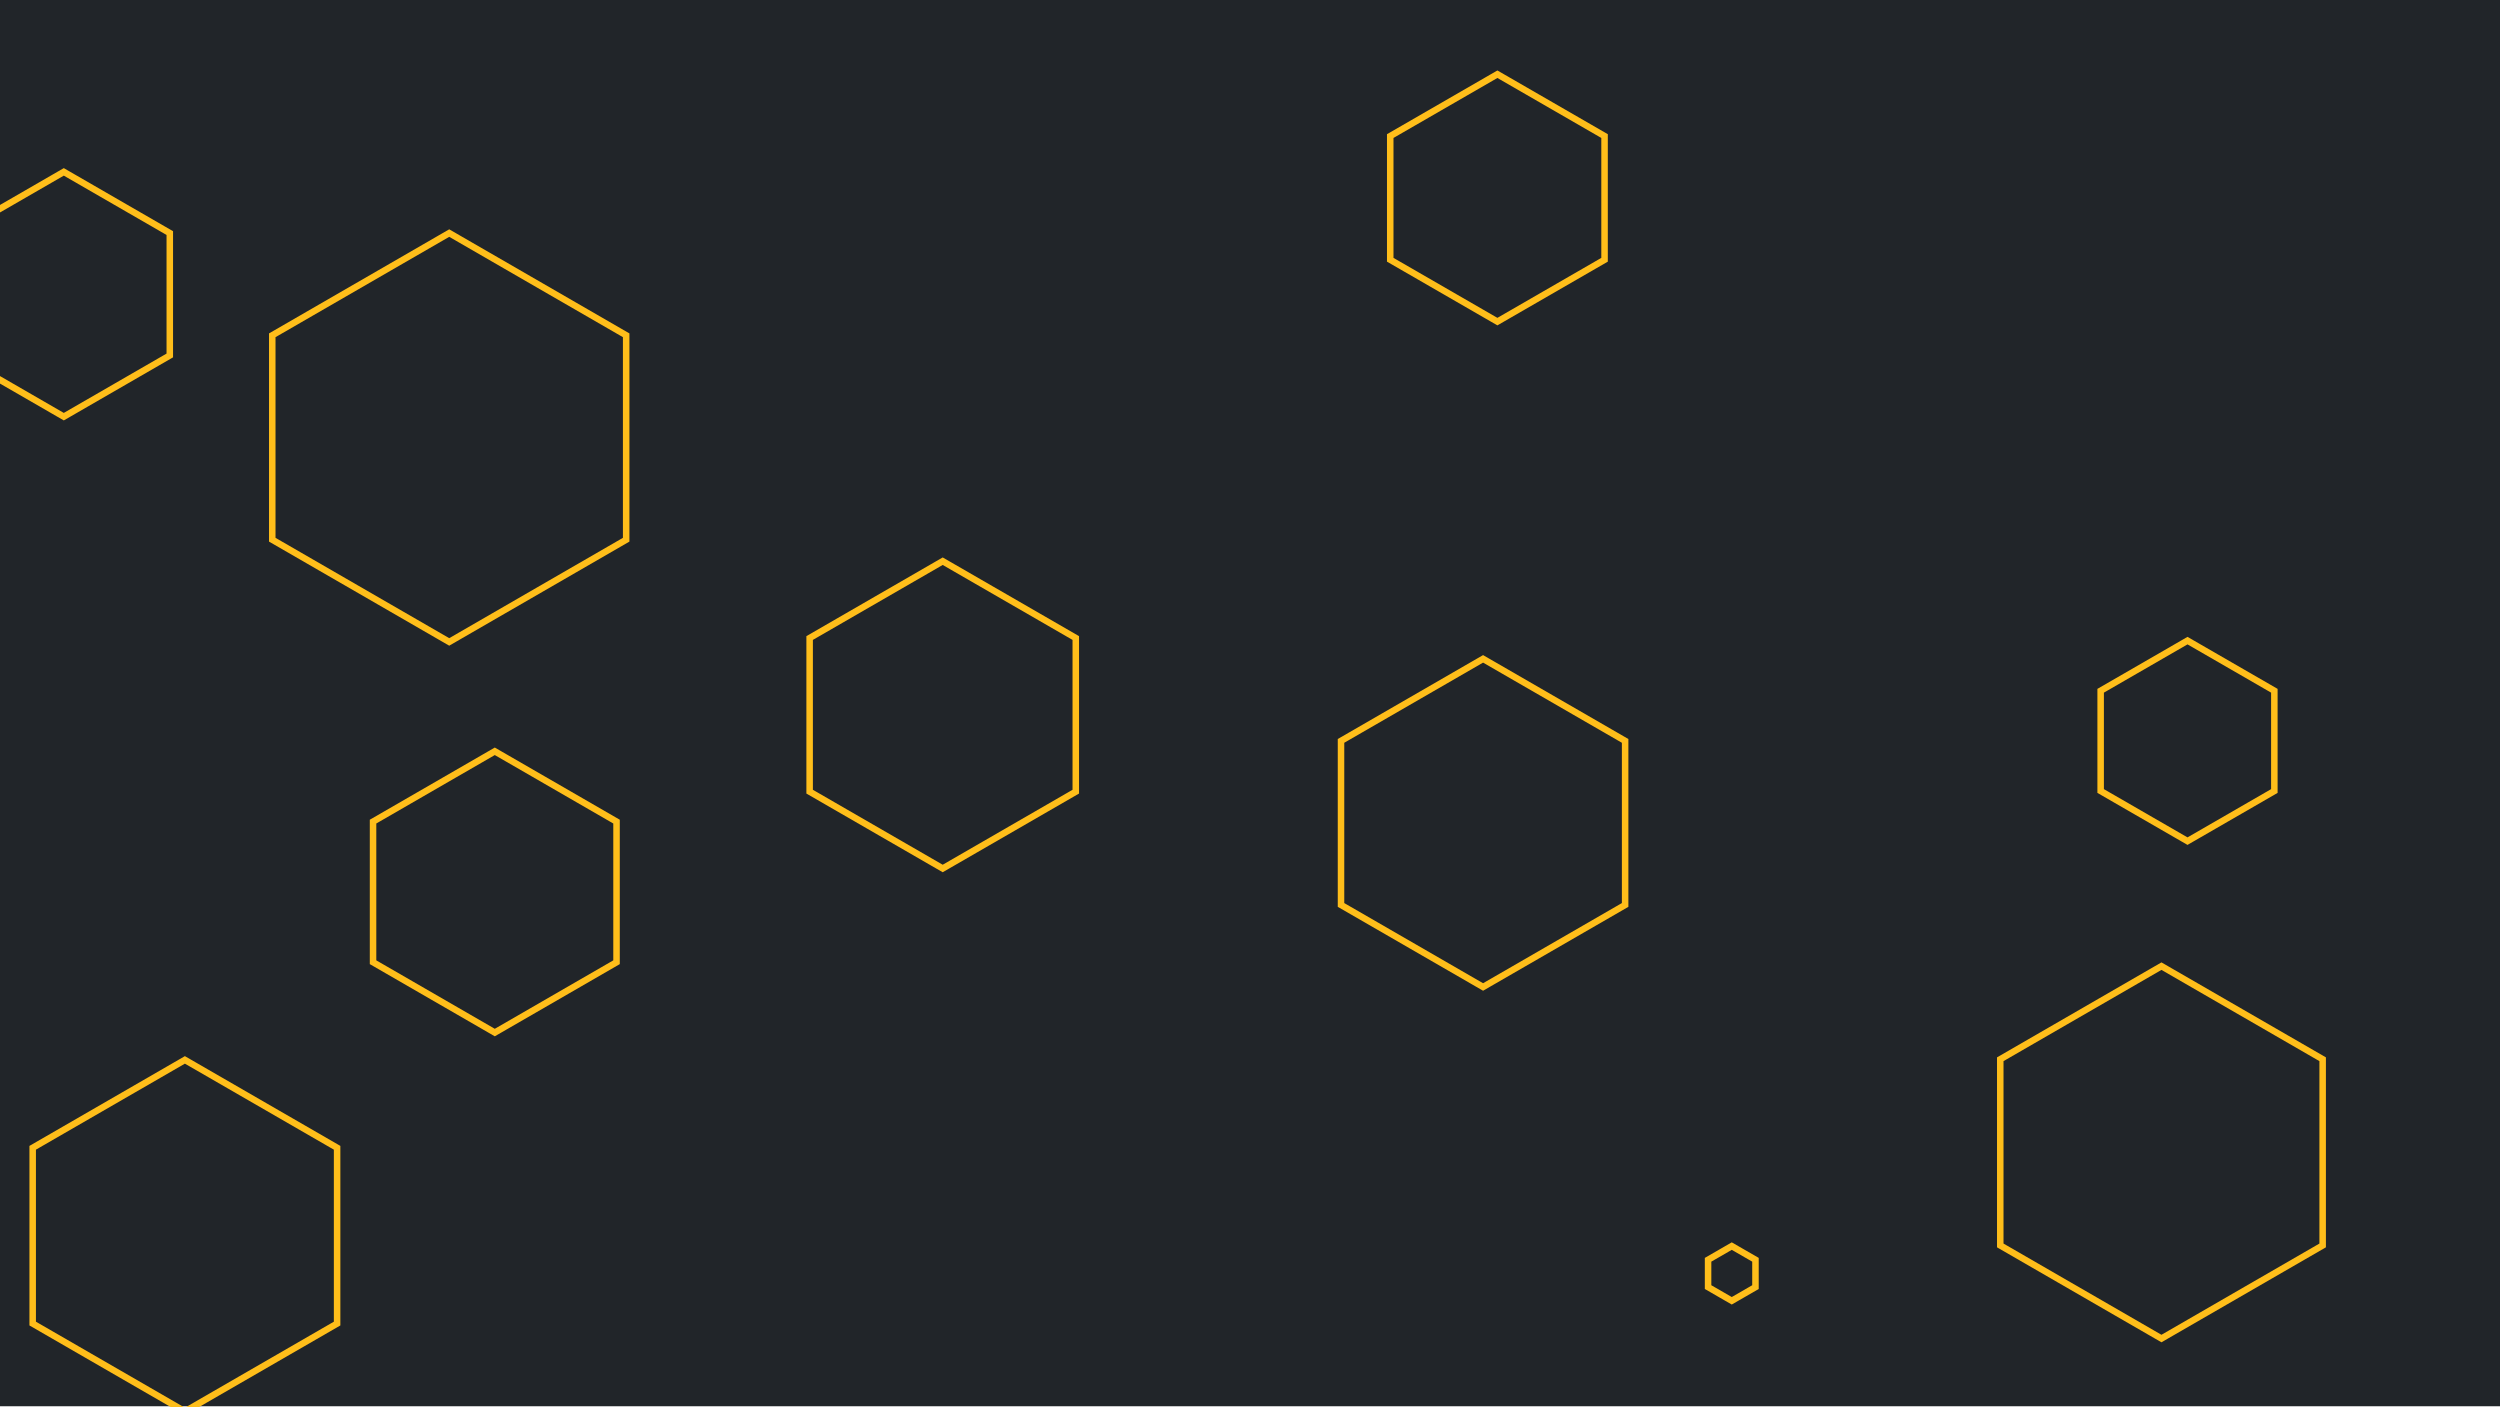
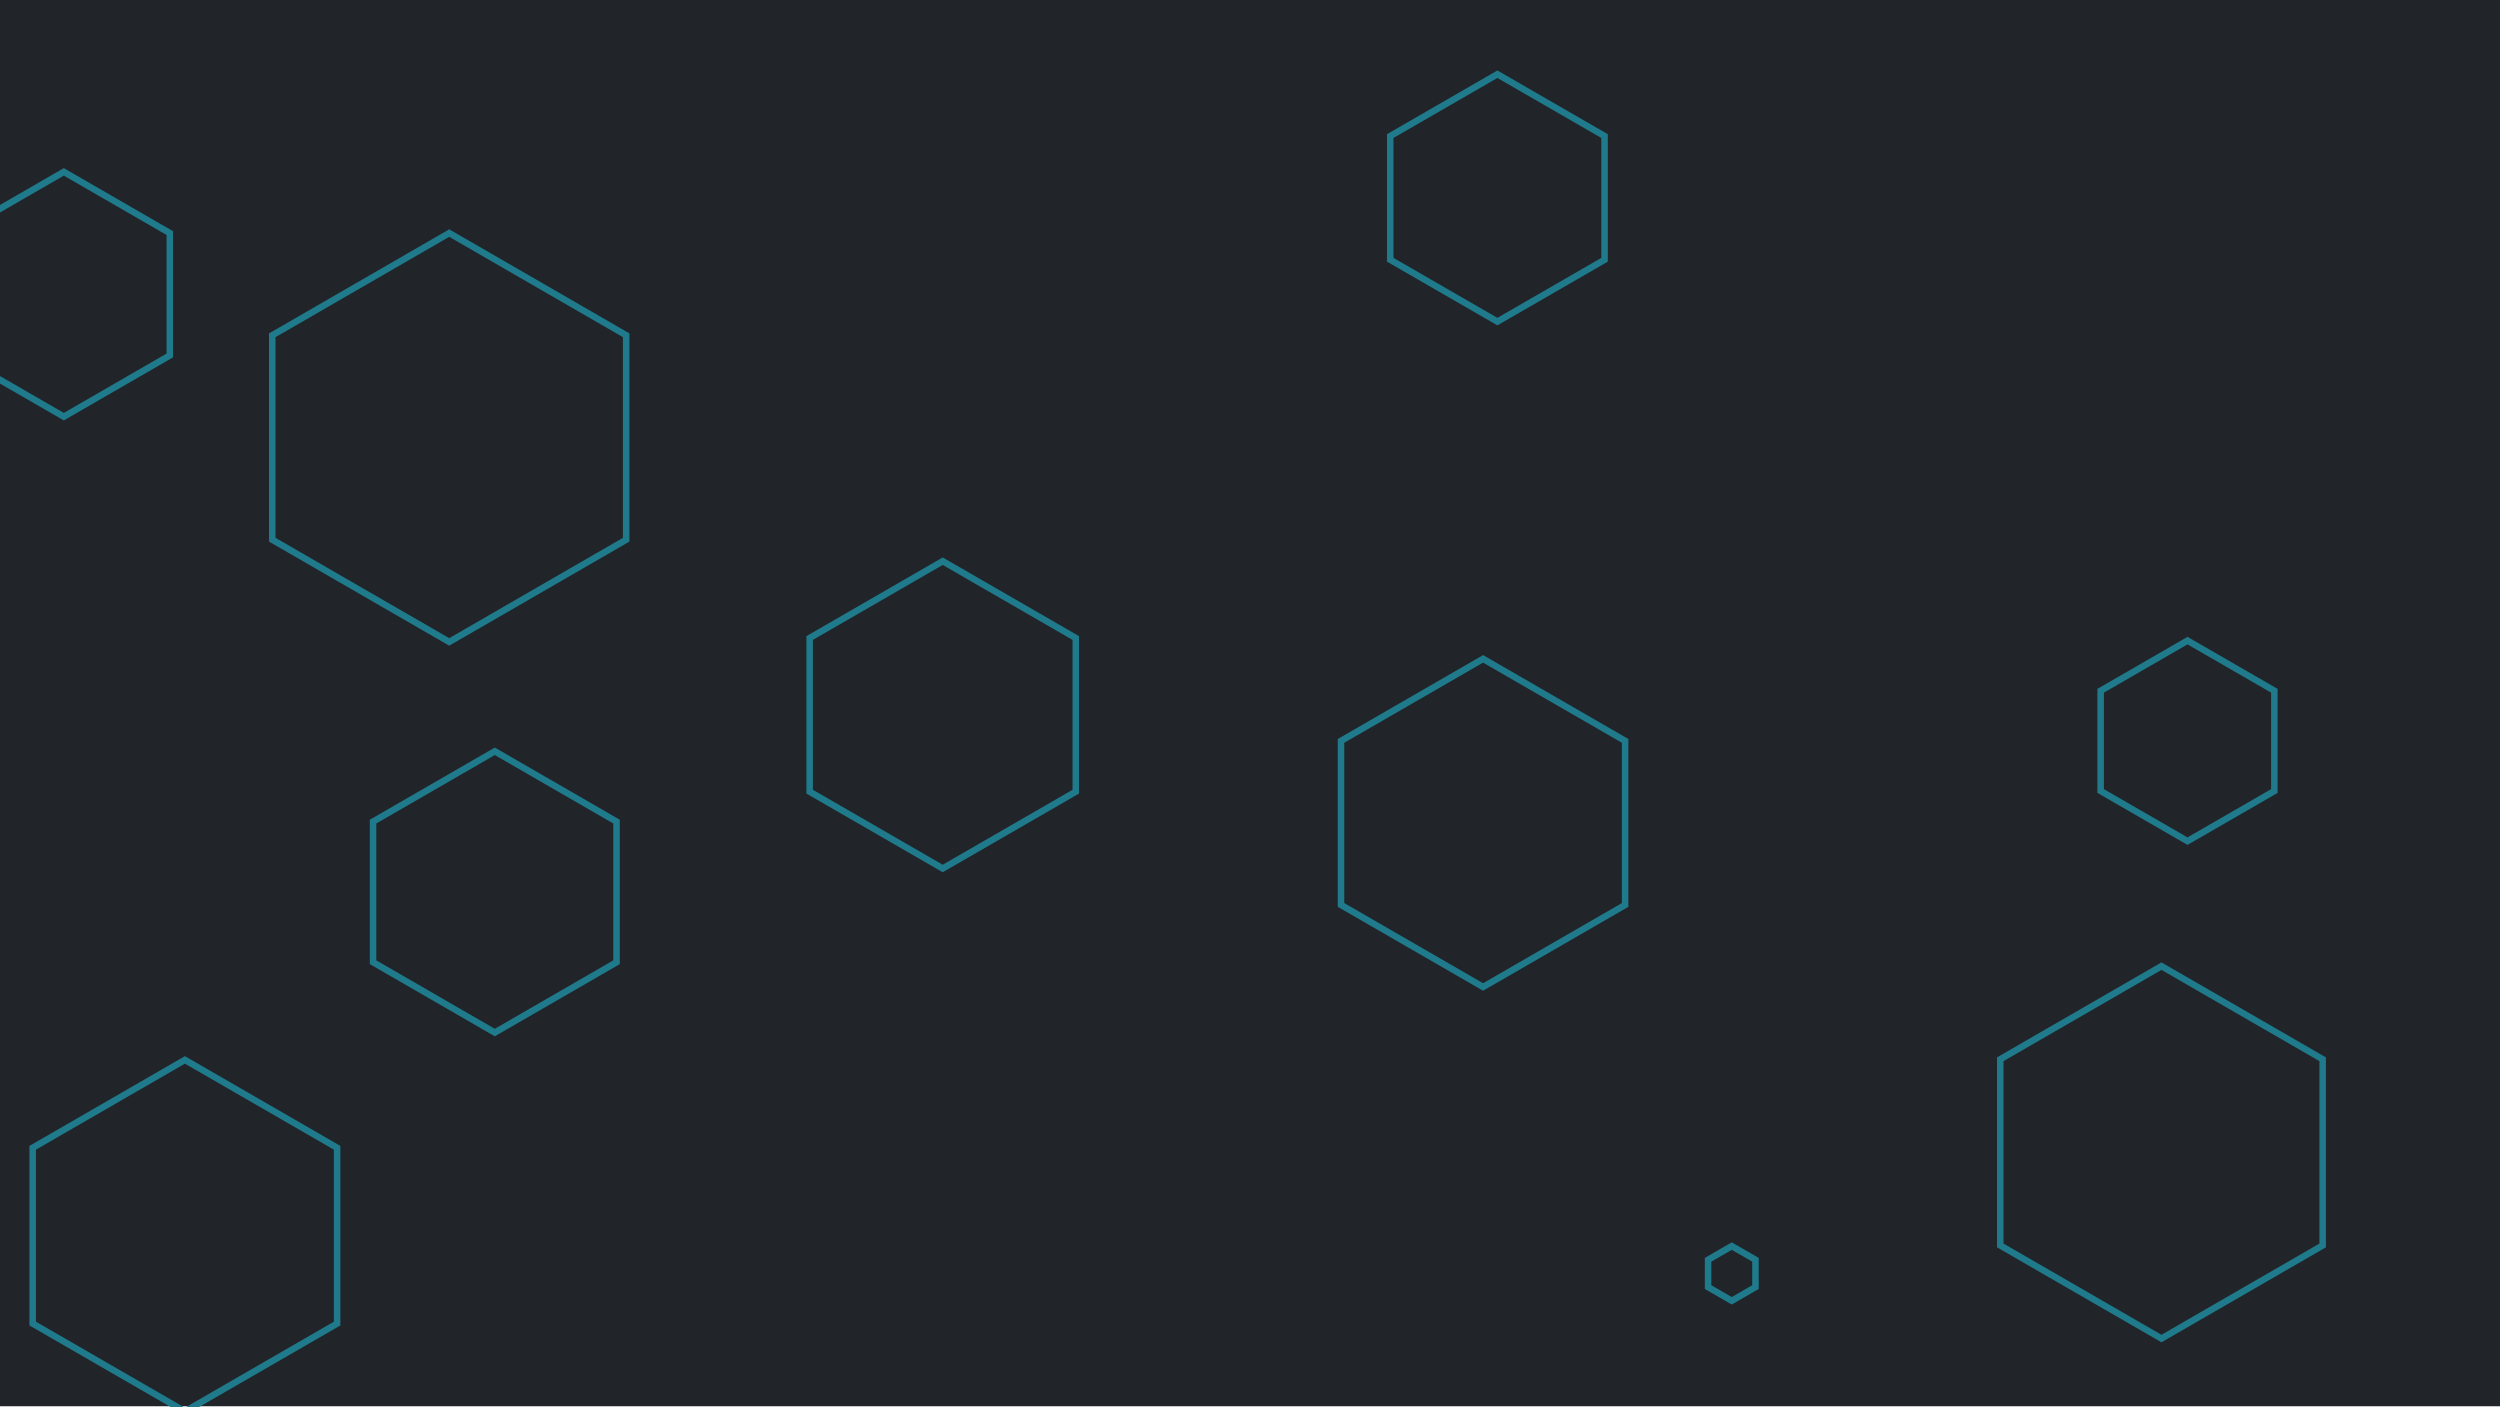
<svg xmlns="http://www.w3.org/2000/svg" id="visual" viewBox="0 0 1920 1080" width="1920" height="1080" version="1.1">
  <rect width="1920" height="1080" fill="#212529" />
  <g>
    <g transform="translate(345 336)">
-       <path d="M0 -157L135.9 -78.5L135.9 78.5L0 157L-135.9 78.5L-135.9 -78.5Z" fill="none" stroke="#ffbe1a" stroke-width="5" />
+       <path d="M0 -157L135.9 -78.5L135.9 78.5L0 157L-135.9 78.5L-135.9 -78.5Z" fill="none" stroke="#1F7A8C" stroke-width="5" />
    </g>
    <g transform="translate(1150 152)">
-       <path d="M0 -95L82.3 -47.5L82.3 47.5L0 95L-82.3 47.5L-82.3 -47.5Z" fill="none" stroke="#ffbe1a" stroke-width="5" />
+       <path d="M0 -95L82.3 -47.5L82.3 47.5L0 95L-82.3 47.5L-82.3 -47.5Z" fill="none" stroke="#1F7A8C" stroke-width="5" />
    </g>
    <g transform="translate(724 549)">
-       <path d="M0 -118L102.2 -59L102.2 59L0 118L-102.2 59L-102.2 -59Z" stroke="#ffbe1a" fill="none" stroke-width="5" />
+       <path d="M0 -118L102.2 -59L102.2 59L0 118L-102.2 59L-102.2 -59Z" stroke="#1F7A8C" fill="none" stroke-width="5" />
    </g>
    <g transform="translate(1680 569)">
-       <path d="M0 -77L66.7 -38.5L66.7 38.5L0 77L-66.7 38.5L-66.7 -38.5Z" stroke="#ffbe1a" fill="none" stroke-width="5" />
+       <path d="M0 -77L66.7 -38.5L66.7 38.5L0 77L-66.7 38.5L-66.7 -38.5Z" stroke="#1F7A8C" fill="none" stroke-width="5" />
    </g>
    <g transform="translate(1139 632)">
-       <path d="M0 -126L109.1 -63L109.1 63L0 126L-109.1 63L-109.1 -63Z" stroke="#ffbe1a" fill="none" stroke-width="5" />
+       <path d="M0 -126L109.1 -63L109.1 63L0 126L-109.1 63L-109.1 -63Z" stroke="#1F7A8C" fill="none" stroke-width="5" />
    </g>
    <g transform="translate(1330 978)">
-       <path d="M0 -21L18.2 -10.5L18.2 10.5L0 21L-18.2 10.5L-18.2 -10.5Z" stroke="#ffbe1a" fill="none" stroke-width="5" />
+       <path d="M0 -21L18.2 -10.5L18.2 10.5L0 21L-18.2 10.5L-18.2 -10.5Z" stroke="#1F7A8C" fill="none" stroke-width="5" />
    </g>
    <g transform="translate(49 226)">
-       <path d="M0 -94L81.4 -47L81.4 47L0 94L-81.4 47L-81.4 -47Z" stroke="#ffbe1a" fill="none" stroke-width="5" />
+       <path d="M0 -94L81.4 -47L81.4 47L0 94L-81.4 47L-81.4 -47Z" stroke="#1F7A8C" fill="none" stroke-width="5" />
    </g>
    <g transform="translate(142 949)">
-       <path d="M0 -135L116.9 -67.5L116.9 67.5L0 135L-116.9 67.5L-116.9 -67.5Z" stroke="#ffbe1a" fill="none" stroke-width="5" />
+       <path d="M0 -135L116.9 -67.5L116.9 67.5L0 135L-116.9 67.5L-116.9 -67.5Z" stroke="#1F7A8C" fill="none" stroke-width="5" />
    </g>
    <g transform="translate(380 685)">
-       <path d="M0 -108L93.5 -54L93.5 54L0 108L-93.5 54L-93.5 -54Z" stroke="#ffbe1a" fill="none" stroke-width="5" />
+       <path d="M0 -108L93.5 -54L93.5 54L0 108L-93.5 54L-93.5 -54Z" stroke="#1F7A8C" fill="none" stroke-width="5" />
    </g>
    <g transform="translate(1660 885)">
-       <path d="M0 -143L123.8 -71.5L123.8 71.5L0 143L-123.8 71.5L-123.8 -71.5Z" stroke="#ffbe1a" fill="none" stroke-width="5" />
+       <path d="M0 -143L123.8 -71.5L123.8 71.5L0 143L-123.8 71.5L-123.8 -71.5Z" stroke="#1F7A8C" fill="none" stroke-width="5" />
    </g>
  </g>
</svg>
